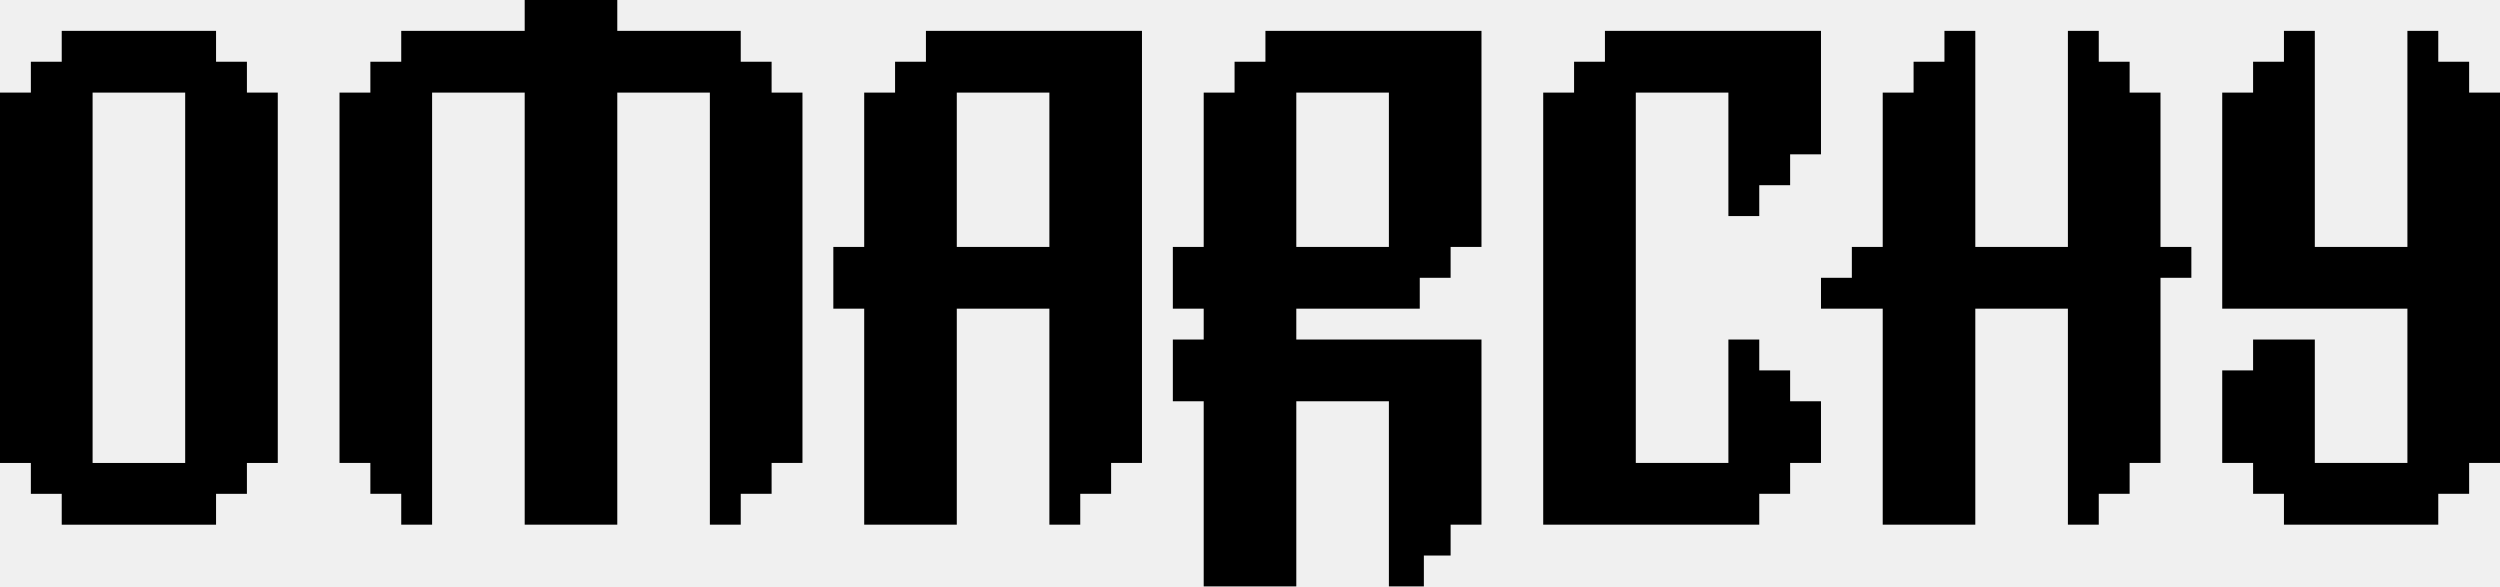
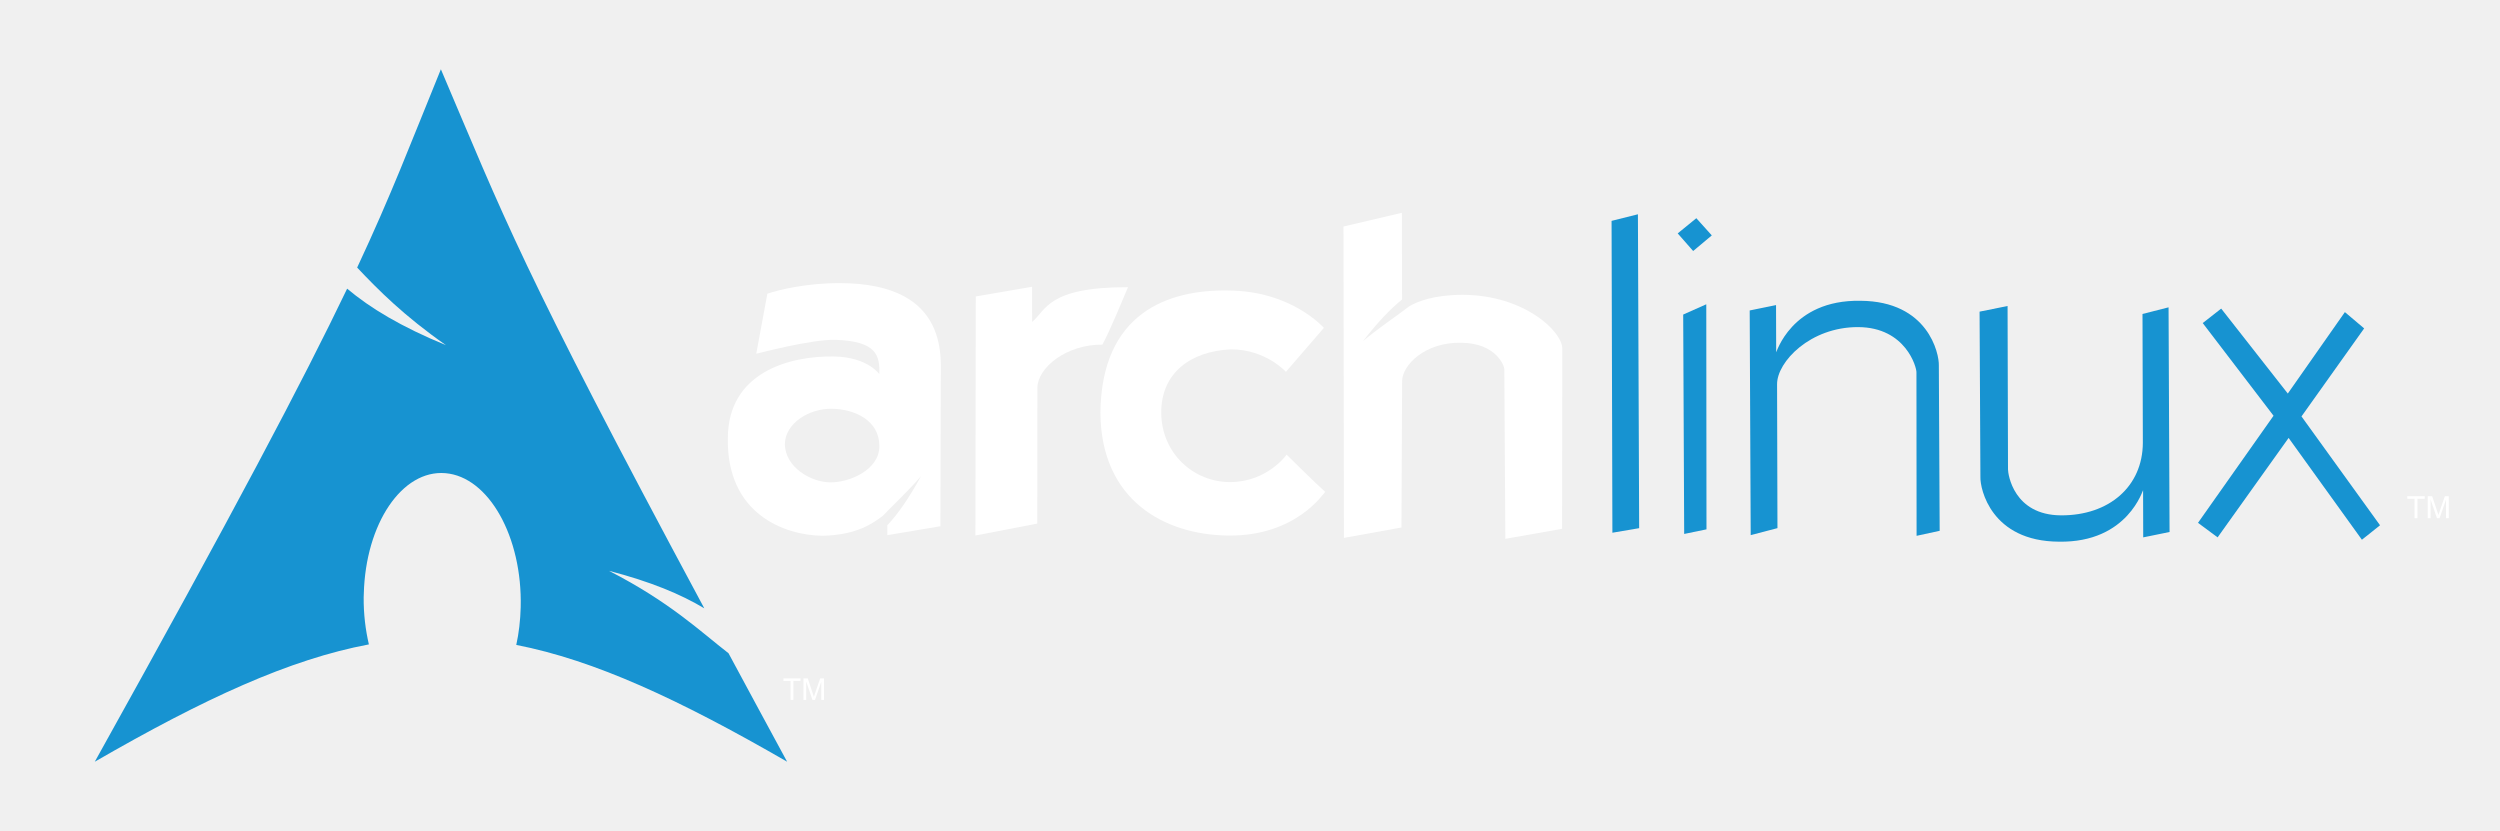
- <svg xmlns="http://www.w3.org/2000/svg" fill="none" height="285" viewBox="0 0 1215 285" width="1215">
-   <g fill="#000">
-     <path clip-rule="evenodd" d="m720 120h-15v15h-14.998v14.999l-60.002.001v15.002l90-.002v.002h.002l-.002 89.998h-15v15h-13v15h-17v-89.998h-45v90l-45-.002v-89.998h-14.998v-30h14.998v-15.002h-14.998v-30.001h14.998v-75h15v-14.997h15v-15.002h105.002zm-90-.001h45v-74.997h-45z" fill-rule="evenodd" />
-     <path clip-rule="evenodd" d="m105 30.002h15v14.997h15v180.001h-15v15h-15v15.002h-75v-15.002h-15v-15h-15v-180.001h15v-14.997h15v-15.002h75zm-60 194.998h45v-179.998h-45z" fill-rule="evenodd" />
-     <path d="m300 15h60v15h15v14.999h15v180.001h-15v15h-15v15h-15l-.004-209.998h-44.994v-.002h-.002v210.002h-45v-210h-44.998v179.997h-.002v30.003h-15v-15.002h-15v-15h-14.998v-180.001h14.998v-14.999h15v-15h60v-15h45z" />
-     <path clip-rule="evenodd" d="m555 225h-15v15h-15v15h-15v-105.001l-44.998.001v105.002h-45.002v-105.002h-15v-30.001h15v-75h15.002v-14.997h15v-15.002h105zm-89.998-105.001h44.998v-74.997h-44.998z" fill-rule="evenodd" />
-     <path d="m885 75h-15v15h-15v15h-15v-59.998h-45v179.998h45v-59.998h15v14.997h15v15.001h15v30h-15v15h-15v15.002l-105-.002v-210.001h14.998v-14.997h15.002v-15.002h105z" />
-     <path d="m960 119.999h45v-104.999h15v15h15v14.999h15v75.001h15v15h-15v90h-15v15h-15v15h-15v-105h-45v105.002l-45-.002v-105h-30v-15h15v-15.001h15v-75h15v-14.997h15v-15.002h15z" />
-     <path d="m1125 119.999h45v-104.999h15v15h15v15h15v180h-15v15h-15v15.002l-75-.002v-15h-15v-15h-15v-45.001h15v-14.997-.002h30v60h45v-75h-90v-105.001h15v-14.997h15v-15.002h15z" />
+ <svg xmlns="http://www.w3.org/2000/svg" xmlns:xlink="http://www.w3.org/1999/xlink" version="1.0" width="600" height="199.417" id="svg2424">
+   <defs id="defs2426">
+     <linearGradient x1="112.499" y1="6.137" x2="112.499" y2="129.347" id="path1082_2_" gradientUnits="userSpaceOnUse" gradientTransform="translate(287,-83)">
+       <stop id="stop193" style="stop-color:#ffffff;stop-opacity:0" offset="0" />
+       <stop id="stop195" style="stop-color:#ffffff;stop-opacity:0.275" offset="1" />
+       <midPointStop offset="0" style="stop-color:#FFFFFF" id="midPointStop197" />
+       <midPointStop offset="0.5" style="stop-color:#FFFFFF" id="midPointStop199" />
+       <midPointStop offset="1" style="stop-color:#000000" id="midPointStop201" />
+     </linearGradient>
+     <linearGradient x1="541.335" y1="104.507" x2="606.912" y2="303.14" id="linearGradient2544" xlink:href="#path1082_2_" gradientUnits="userSpaceOnUse" gradientTransform="matrix(-0.3937741,0,0,0.393752,357.5197,122.0015)" />
+     <linearGradient id="linearGradient3388">
+       <stop id="stop3390" style="stop-color:#000000;stop-opacity:0" offset="0" />
+       <stop id="stop3392" style="stop-color:#000000;stop-opacity:0.371" offset="1" />
+     </linearGradient>
+     <linearGradient x1="490.723" y1="237.724" x2="490.723" y2="183.964" id="linearGradient4416" xlink:href="#linearGradient3388" gradientUnits="userSpaceOnUse" gradientTransform="matrix(0.749107,0,0,0.749107,-35.45986,91.44108)" />
+   </defs>
+   <g transform="translate(-34.77731,-129.8024)" id="layer1">
+     <g transform="matrix(0.8746356,0,0,0.8746356,14.73052,23.40895)" id="g2424">
+       <g transform="matrix(0.6378586,0,0,0.6378586,36.48649,2.17139)" id="g2809" style="fill:#ffffff;fill-opacity:1">
+         <path d="m 339.969,309.094 c -14.471,-0.024 -26.481,2.944 -31.125,4.562 l -4.781,25.812 c -0.012,0.095 23.795,-6.349 34.281,-5.969 17.362,0.624 18.959,6.635 18.656,14.75 0.296,0.475 -4.479,-7.332 -19.5,-7.594 -18.95,-0.327 -45.693,6.709 -45.656,35.312 -0.511,32.174 24.034,41.639 40.75,41.812 15.028,-0.274 22.078,-5.691 25.938,-8.594 5.071,-5.302 10.873,-10.634 16.406,-17.031 -5.236,9.513 -9.775,16.09 -14.5,21.125 l 0,4.25 22.844,-3.844 0.156,-62.094 c -0.231,-8.788 5.041,-42.418 -43.469,-42.5 z m -3.281,54.062 c 9.469,0.13 20.328,4.797 20.344,16.031 0.049,10.218 -12.8,15.712 -21.156,15.625 -8.36,-0.087 -19.451,-6.57 -19.5,-16.531 0.16,-8.904 10.46,-15.354 20.312,-15.125 z" id="path2284" style="fill:#ffffff;fill-opacity:1;fill-rule:evenodd;stroke:none" />
+         <path d="m 398.501,314.831 -0.155,102.827 26.612,-5.127 0.045,-58.302 c 0.006,-8.681 12.406,-18.825 27.963,-18.663 3.302,-5.974 9.509,-21.242 11.021,-24.715 -34.756,-0.083 -35.199,9.99 -41.244,14.945 -0.063,-9.453 -0.021,-15.127 -0.021,-15.127 l -24.22,4.162 z" id="path2286" style="fill:#ffffff;fill-opacity:1;fill-rule:evenodd;stroke:none" />
+         <path d="m 548.269,328.331 c -0.257,-0.121 -13.879,-15.934 -41.266,-16.059 -25.652,-0.426 -54.426,9.519 -54.886,52.533 0.225,37.819 27.64,52.598 55.031,52.886 29.313,0.305 40.977,-18.329 41.676,-18.791 -3.498,-3.032 -16.598,-16.013 -16.598,-16.013 0,0 -8.182,11.651 -24.058,11.799 -15.879,0.151 -29.682,-12.273 -29.878,-29.609 -0.203,-17.336 12.689,-26.728 29.997,-27.487 14.985,-0.003 23.63,9.673 23.63,9.673 l 16.352,-18.932 z" id="path2288" style="fill:#ffffff;fill-opacity:1;fill-rule:evenodd;stroke:none" />
+         <path d="m 581.812,278.844 -25.125,5.906 0.188,133.938 24.75,-4.469 0.281,-63.031 c 0.053,-6.609 9.561,-16.759 25.438,-16.438 15.18,0.158 18.572,10.118 18.531,11.375 l 0.438,72.969 24.406,-4.312 0.094,-77.375 c 0.161,-7.445 -16.308,-23.17 -42.781,-23.281 -12.581,0.02 -19.548,2.868 -23.094,4.969 -6.067,4.686 -13,9.175 -19.812,14.906 6.298,-8.091 11.586,-13.685 16.75,-17.844 l -0.062,-37.312 z" id="path2290" style="fill:#ffffff;fill-opacity:1;fill-rule:evenodd;stroke:none" />
+       </g>
+       <g transform="matrix(0.9443373,0,0.01336345,0.9443373,78.34566,-412.4888)" id="g5326" style="fill:#1793d1;fill-opacity:1;stroke:none">
+         <path d="m 400.676,629.796 7.682,-1.916 -0.929,91.208 -7.796,1.324 1.043,-90.616 z" id="path2292" style="fill:#1793d1;fill-opacity:1;fill-rule:evenodd;stroke:none" />
+         <path d="m 421.103,657.018 6.751,-2.987 -0.868,65.399 -6.498,1.339 0.615,-63.752 z m -1.261,-23.583 5.472,-4.415 4.423,5 -5.476,4.532 -4.419,-5.116 z" id="path2294" style="fill:#1793d1;fill-opacity:1;fill-rule:evenodd;stroke:none" />
+         <path d="m 440.443,655.826 7.678,-1.562 -0.157,13.672 c -0.007,0.587 4.419,-15.274 24.685,-14.921 19.68,0.11 22.684,15.346 22.529,18.762 l -0.438,48.078 -6.73,1.456 0.633,-47.489 c 0.097,-1.387 -2.881,-13.114 -16.789,-13.158 -13.905,-0.04 -23.684,10.1 -23.758,16.579 l -0.481,41.835 -7.804,2.031 0.633,-65.285 z" id="path2296" style="fill:#1793d1;fill-opacity:1;fill-rule:evenodd;stroke:none" />
+         <path d="m 561.533,720.202 -7.678,1.562 0.157,-13.672 c 0.007,-0.587 -4.422,15.274 -24.685,14.921 -19.68,-0.109 -22.684,-15.346 -22.529,-18.762 l 0.438,-48.079 8.157,-1.642 -0.546,47.49 c -0.015,1.297 1.368,13.3 15.276,13.343 13.905,0.041 23.766,-8.374 24.015,-21.044 l 0.431,-37.469 7.598,-1.932 -0.633,65.285 z" id="path2298" style="fill:#1793d1;fill-opacity:1;fill-rule:evenodd;stroke:none" />
+         <path d="m 577.455,655.287 -5.427,4.2 20.199,26.933 -22.391,31.116 5.635,4.226 21.044,-28.897 20.878,29.582 5.327,-4.201 -22.376,-31.629 18.57,-25.578 -5.532,-4.734 -16.921,23.668 -19.006,-24.687 z" id="path2300" style="fill:#1793d1;fill-opacity:1;fill-rule:evenodd;stroke:none" />
+       </g>
+       <path d="m 105.812,16.625 c -7.397,18.135 -11.858,29.998 -20.094,47.594 5.049,5.352 11.247,11.585 21.312,18.625 C 96.21,78.391 88.829,73.92 83.312,69.281 72.773,91.274 56.26,122.602 22.75,182.812 49.088,167.607 69.504,158.233 88.531,154.656 87.714,151.142 87.25,147.341 87.281,143.375 l 0.031,-0.844 c 0.418,-16.874 9.196,-29.85 19.594,-28.969 10.398,0.881 18.48,15.282 18.062,32.156 -0.079,3.175 -0.437,6.23 -1.062,9.062 18.821,3.682 39.019,13.032 65,28.031 -5.123,-9.432 -9.696,-17.934 -14.062,-26.031 -6.878,-5.331 -14.053,-12.27 -28.688,-19.781 10.059,2.614 17.261,5.629 22.875,9 C 124.633,63.338 121.038,52.354 105.812,16.625 z" transform="matrix(1.143333,0,0,1.143333,22.92017,121.6432)" id="path2518" style="fill:#1793d1;fill-opacity:1;fill-rule:evenodd;stroke:none" />
+       <g id="text2634" style="font-size:8.441px;font-style:normal;font-weight:normal;fill:#ffffff;fill-opacity:1;stroke:none;font-family:DejaVu Sans Mono">
+         <path d="m 685.467,263.836 0,-5.329 -1.991,0 0,-0.713 4.79,0 0,0.713 -1.999,0 0,5.329 -0.8,0" id="path3660" style="fill:#ffffff;fill-opacity:1" />
+         <path d="m 689.098,263.836 0,-6.043 1.204,0 1.43,4.278 c 0.132,0.398 0.228,0.697 0.289,0.894 0.069,-0.22 0.176,-0.543 0.322,-0.969 l 1.447,-4.204 1.076,0 0,6.043 -0.771,0 0,-5.057 -1.756,5.057 -0.721,0 -1.748,-5.144 0,5.144 -0.771,0" id="path3662" style="fill:#ffffff;fill-opacity:1" />
+       </g>
+       <g id="text2638" style="font-size:8.251px;font-style:normal;font-weight:normal;fill:#ffffff;fill-opacity:1;stroke:none;font-family:DejaVu Sans Mono">
+         <path d="m 239.841,313.7 0,-5.209 -1.946,0 0,-0.697 4.682,0 0,0.697 -1.954,0 0,5.209 -0.782,0" id="path2883" style="fill:#ffffff;fill-opacity:1" />
+         <path d="m 243.39,313.7 0,-5.906 1.176,0 1.398,4.182 c 0.129,0.389 0.223,0.681 0.282,0.874 0.067,-0.215 0.172,-0.53 0.314,-0.947 l 1.414,-4.11 1.052,0 0,5.906 -0.753,0 0,-4.944 -1.716,4.944 -0.705,0 -1.708,-5.028 0,5.028 -0.753,0" id="path2885" style="fill:#ffffff;fill-opacity:1" />
+       </g>
+     </g>
  </g>
</svg>
